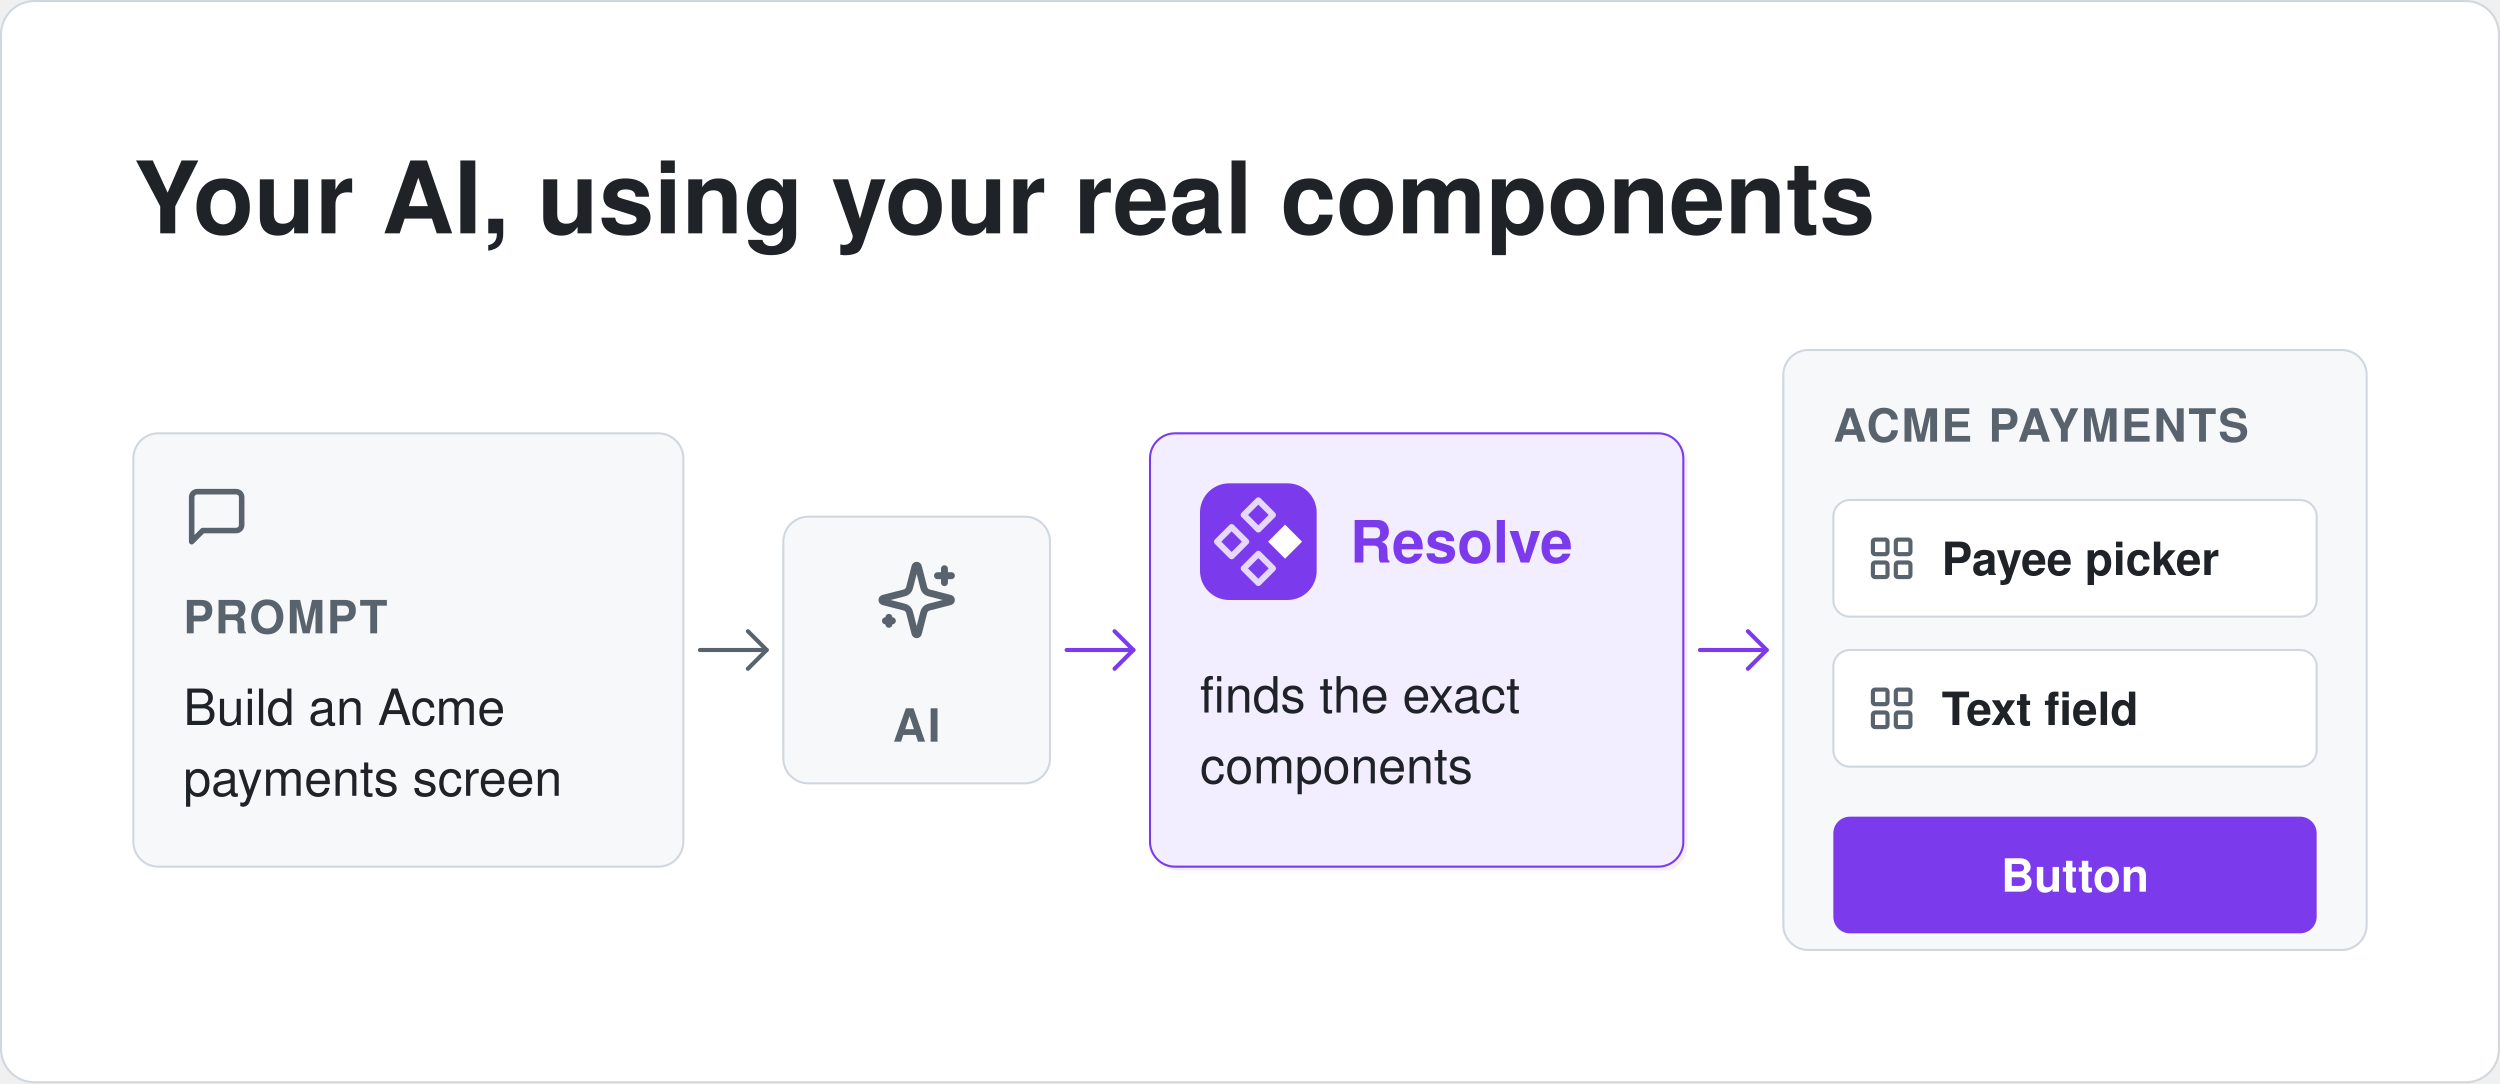
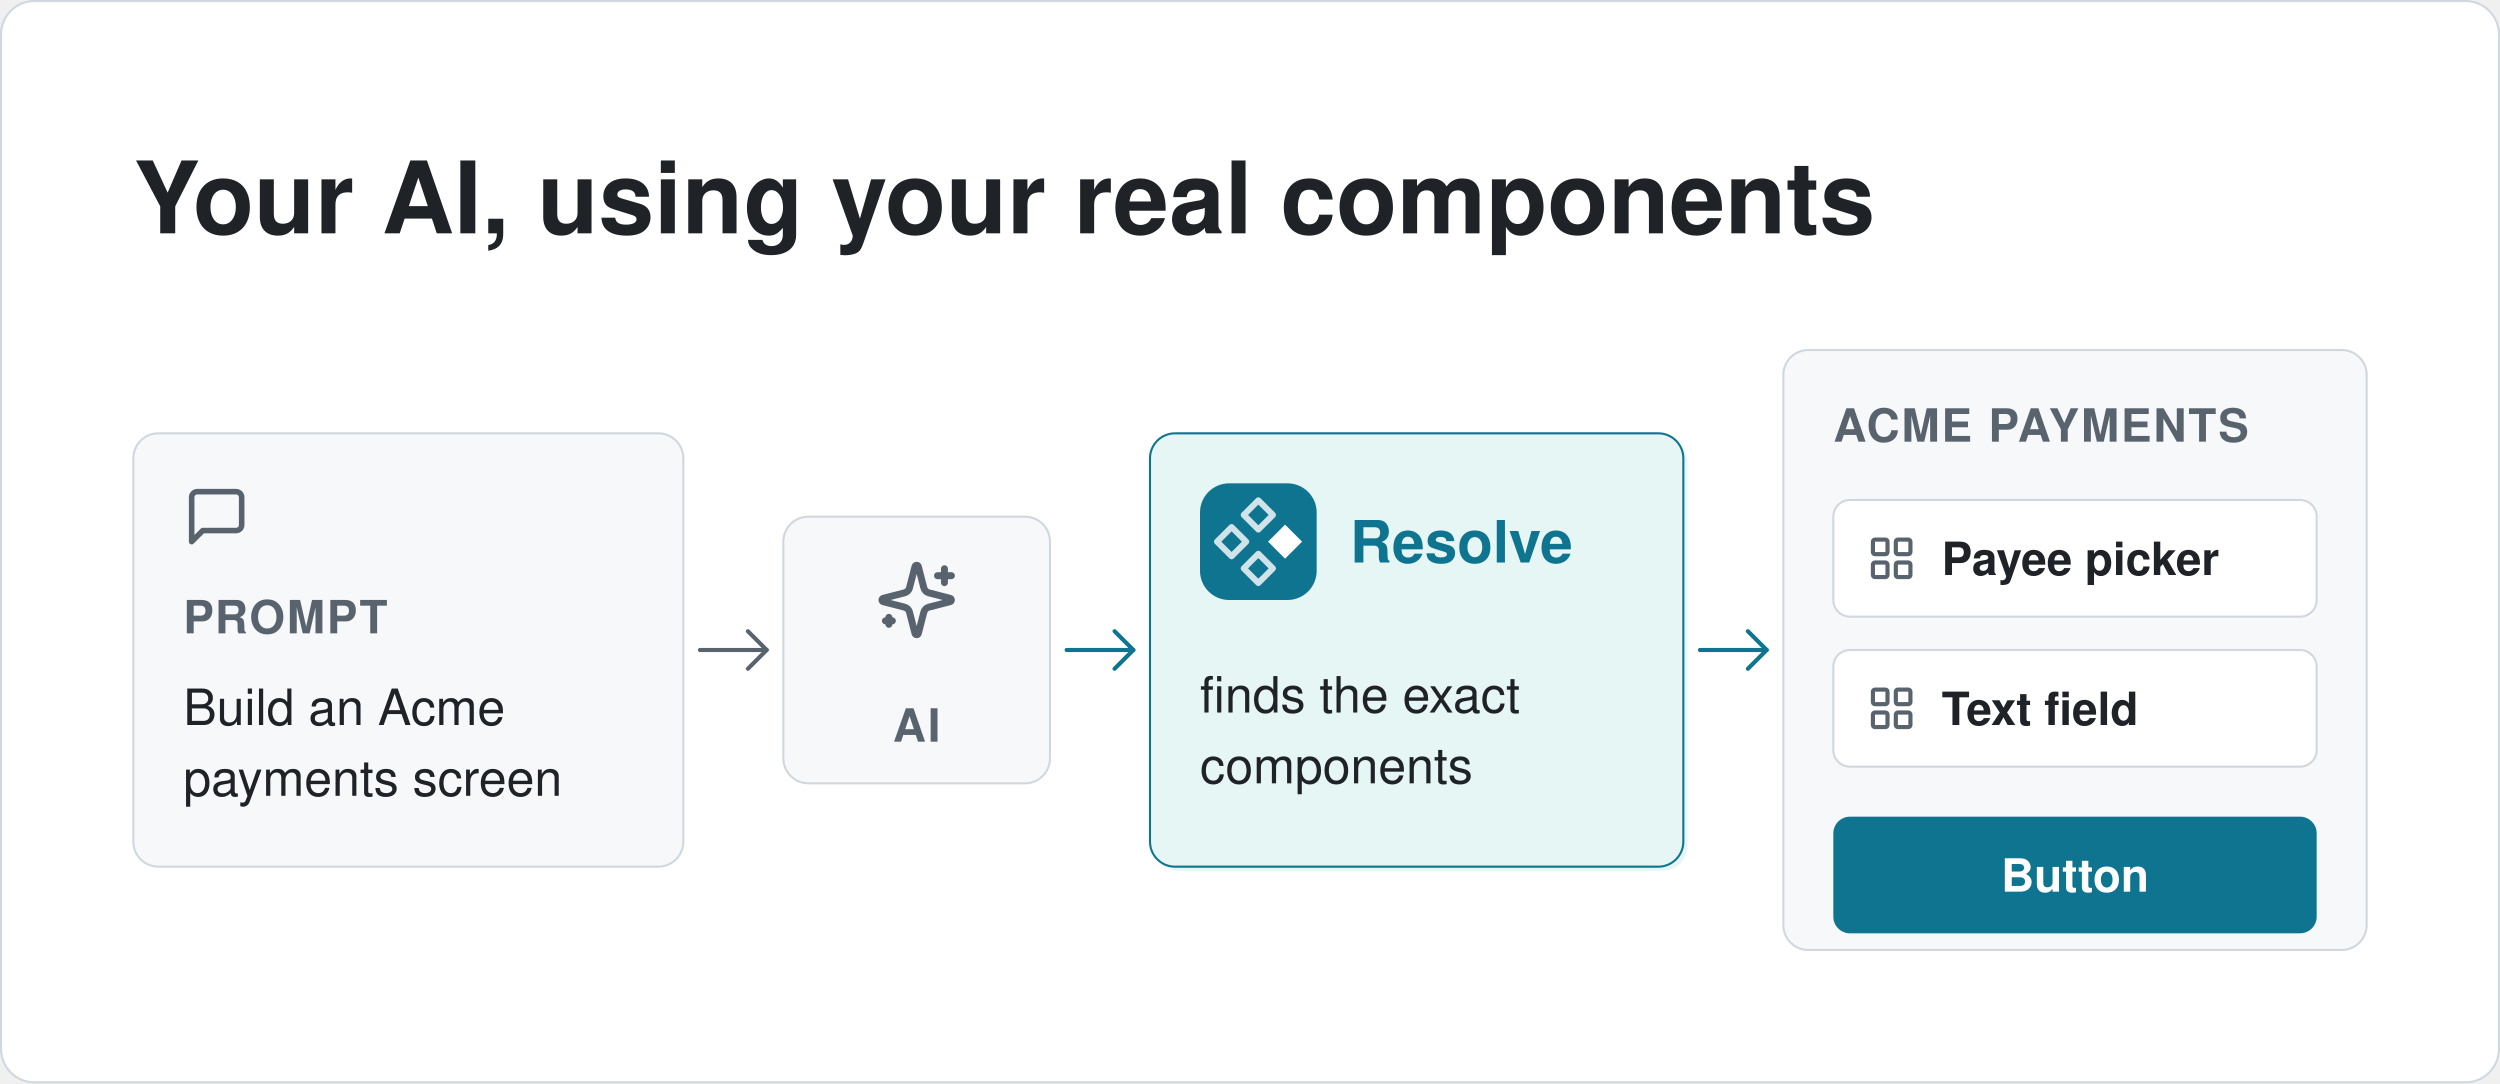
<svg xmlns="http://www.w3.org/2000/svg" width="1200" height="520" viewBox="0 0 1200 520" role="img" aria-labelledby="t d">
  <rect x="0.5" y="0.5" width="1199" height="519" rx="16" fill="#FFFFFF" stroke="#D0D7DE" stroke-width="1" />
  <text x="64" y="112" font-family="-apple-system,'Segoe UI',Helvetica,Arial,sans-serif" font-size="48" font-weight="600" fill="#1F2328" text-anchor="start">Your AI, using your real components</text>
  <rect x="64" y="208" width="264" height="208" rx="12" fill="#F6F8FA" stroke="#D0D7DE" stroke-width="1" />
  <g transform="translate(88 232) scale(1.333333)" fill="none" stroke="#59636E" stroke-width="2" stroke-linecap="round" stroke-linejoin="round">
    <path d="M21 15a2 2 0 0 1-2 2H7l-4 4V5a2 2 0 0 1 2-2h14a2 2 0 0 1 2 2z" />
  </g>
  <text x="88" y="304" font-family="-apple-system,'Segoe UI',Helvetica,Arial,sans-serif" font-size="22" font-weight="600" fill="#59636E" text-anchor="start" letter-spacing="0.04em">PROMPT</text>
  <text x="88" y="348" font-family="-apple-system,'Segoe UI',Helvetica,Arial,sans-serif" font-size="24" font-weight="400" fill="#1F2328" text-anchor="start">Build an Acme</text>
  <text x="88" y="382" font-family="-apple-system,'Segoe UI',Helvetica,Arial,sans-serif" font-size="24" font-weight="400" fill="#1F2328" text-anchor="start">payments screen</text>
  <g fill="none" stroke="#59636E" stroke-width="2" stroke-linecap="round" stroke-linejoin="round">
    <path d="M336 312.0 H368" />
    <path d="M359 303.0 L368 312.0 L359 321.0" />
  </g>
  <rect x="376" y="248.0" width="128" height="128" rx="12" fill="#F6F8FA" stroke="#D0D7DE" stroke-width="1" />
  <g transform="translate(420 268.0) scale(1.666667)" fill="none" stroke="#59636E" stroke-width="2" stroke-linecap="round" stroke-linejoin="round">
    <path d="M9.937 15.5A2 2 0 0 0 8.5 14.063l-6.135-1.582a.5.5 0 0 1 0-.962L8.5 9.936A2 2 0 0 0 9.937 8.5l1.582-6.135a.5.5 0 0 1 .963 0L14.063 8.5A2 2 0 0 0 15.5 9.937l6.135 1.581a.5.5 0 0 1 0 .964L15.5 14.063a2 2 0 0 0-1.437 1.437l-1.582 6.135a.5.5 0 0 1-.963 0z" />
    <path d="M20 3v4" />
    <path d="M22 5h-4" />
    <path d="M4 17v2" />
    <path d="M5 18H3" />
  </g>
  <text x="440.0" y="356.0" font-family="-apple-system,'Segoe UI',Helvetica,Arial,sans-serif" font-size="22" font-weight="600" fill="#59636E" text-anchor="middle" letter-spacing="0.04em">AI</text>
-   <g fill="none" stroke="#7C3AED" stroke-width="2" stroke-linecap="round" stroke-linejoin="round">
+   <g fill="none" stroke="#0E7490" stroke-width="2" stroke-linecap="round" stroke-linejoin="round">
    <path d="M512 312.0 H544" />
    <path d="M535 303.0 L544 312.0 L535 321.0" />
  </g>
-   <rect x="554" y="210" width="256" height="208" rx="12" fill="#F3EEFF" />
-   <rect x="552" y="208" width="256" height="208" rx="12" fill="#F3EEFF" stroke="#7C3AED" stroke-width="1" />
+   <rect x="554" y="210" width="256" height="208" rx="12" fill="#E6F6F4" />
+   <rect x="552" y="208" width="256" height="208" rx="12" fill="#E6F6F4" stroke="#0E7490" stroke-width="1" />
  <g transform="translate(576 232) scale(0.5833333)">
-     <rect width="96" height="96" rx="24" fill="#7C3AED" />
+     <rect width="96" height="96" rx="24" fill="#0E7490" />
    <g fill="none" stroke="#FFFFFF" stroke-width="5" stroke-linejoin="round" opacity="0.8">
      <path d="M48 14 L60 26 L48 38 L36 26 Z" />
      <path d="M26 36 L38 48 L26 60 L14 48 Z" />
      <path d="M48 58 L60 70 L48 82 L36 70 Z" />
    </g>
    <path d="M70 34 L84 48 L70 62 L56 48 Z" fill="#FFFFFF" />
  </g>
-   <text x="648" y="270" font-family="-apple-system,'Segoe UI',Helvetica,Arial,sans-serif" font-size="28" font-weight="600" fill="#7C3AED" text-anchor="start">Resolve</text>
+   <text x="648" y="270" font-family="-apple-system,'Segoe UI',Helvetica,Arial,sans-serif" font-size="28" font-weight="600" fill="#0E7490" text-anchor="start">Resolve</text>
  <text x="576" y="342" font-family="-apple-system,'Segoe UI',Helvetica,Arial,sans-serif" font-size="24" font-weight="400" fill="#1F2328" text-anchor="start">finds the exact</text>
  <text x="576" y="376" font-family="-apple-system,'Segoe UI',Helvetica,Arial,sans-serif" font-size="24" font-weight="400" fill="#1F2328" text-anchor="start">components</text>
-   <g fill="none" stroke="#7C3AED" stroke-width="2" stroke-linecap="round" stroke-linejoin="round">
+   <g fill="none" stroke="#0E7490" stroke-width="2" stroke-linecap="round" stroke-linejoin="round">
    <path d="M816 312.0 H848" />
    <path d="M839 303.0 L848 312.0 L839 321.0" />
  </g>
  <rect x="856" y="168" width="280" height="288" rx="12" fill="#F6F8FA" stroke="#D0D7DE" stroke-width="1" />
  <text x="880" y="212" font-family="-apple-system,'Segoe UI',Helvetica,Arial,sans-serif" font-size="22" font-weight="600" fill="#59636E" text-anchor="start" letter-spacing="0.04em">ACME PAYMENTS</text>
  <rect x="880" y="240" width="232" height="56" rx="8" fill="#FFFFFF" stroke="#D0D7DE" stroke-width="1" />
  <g transform="translate(896 256) scale(1.0)" fill="none" stroke="#59636E" stroke-width="2" stroke-linecap="round" stroke-linejoin="round">
    <rect width="7" height="7" x="3" y="3" rx="1" />
    <rect width="7" height="7" x="14" y="3" rx="1" />
    <rect width="7" height="7" x="14" y="14" rx="1" />
    <rect width="7" height="7" x="3" y="14" rx="1" />
  </g>
  <text x="932" y="276" font-family="-apple-system,'Segoe UI',Helvetica,Arial,sans-serif" font-size="22" font-weight="600" fill="#1F2328" text-anchor="start">Payee picker</text>
  <rect x="880" y="312" width="232" height="56" rx="8" fill="#FFFFFF" stroke="#D0D7DE" stroke-width="1" />
  <g transform="translate(896 328) scale(1.0)" fill="none" stroke="#59636E" stroke-width="2" stroke-linecap="round" stroke-linejoin="round">
    <rect width="7" height="7" x="3" y="3" rx="1" />
    <rect width="7" height="7" x="14" y="3" rx="1" />
    <rect width="7" height="7" x="14" y="14" rx="1" />
    <rect width="7" height="7" x="3" y="14" rx="1" />
  </g>
  <text x="932" y="348" font-family="-apple-system,'Segoe UI',Helvetica,Arial,sans-serif" font-size="22" font-weight="600" fill="#1F2328" text-anchor="start">Text field</text>
-   <rect x="880" y="392" width="232" height="56" rx="8" fill="#7C3AED" />
+   <rect x="880" y="392" width="232" height="56" rx="8" fill="#0E7490" />
  <text x="996" y="428" font-family="-apple-system,'Segoe UI',Helvetica,Arial,sans-serif" font-size="22" font-weight="600" fill="#FFFFFF" text-anchor="middle">Button</text>
-   <circle r="5" fill="#7C3AED" opacity="0">
+   <circle r="5" fill="#0E7490" opacity="0">
    <animateMotion dur="2.4s" repeatCount="indefinite" path="M816 312.0 H844" />
    <animate attributeName="opacity" dur="2.4s" repeatCount="indefinite" values="0;1;1;0" keyTimes="0;0.1;0.85;1" />
  </circle>
</svg>
